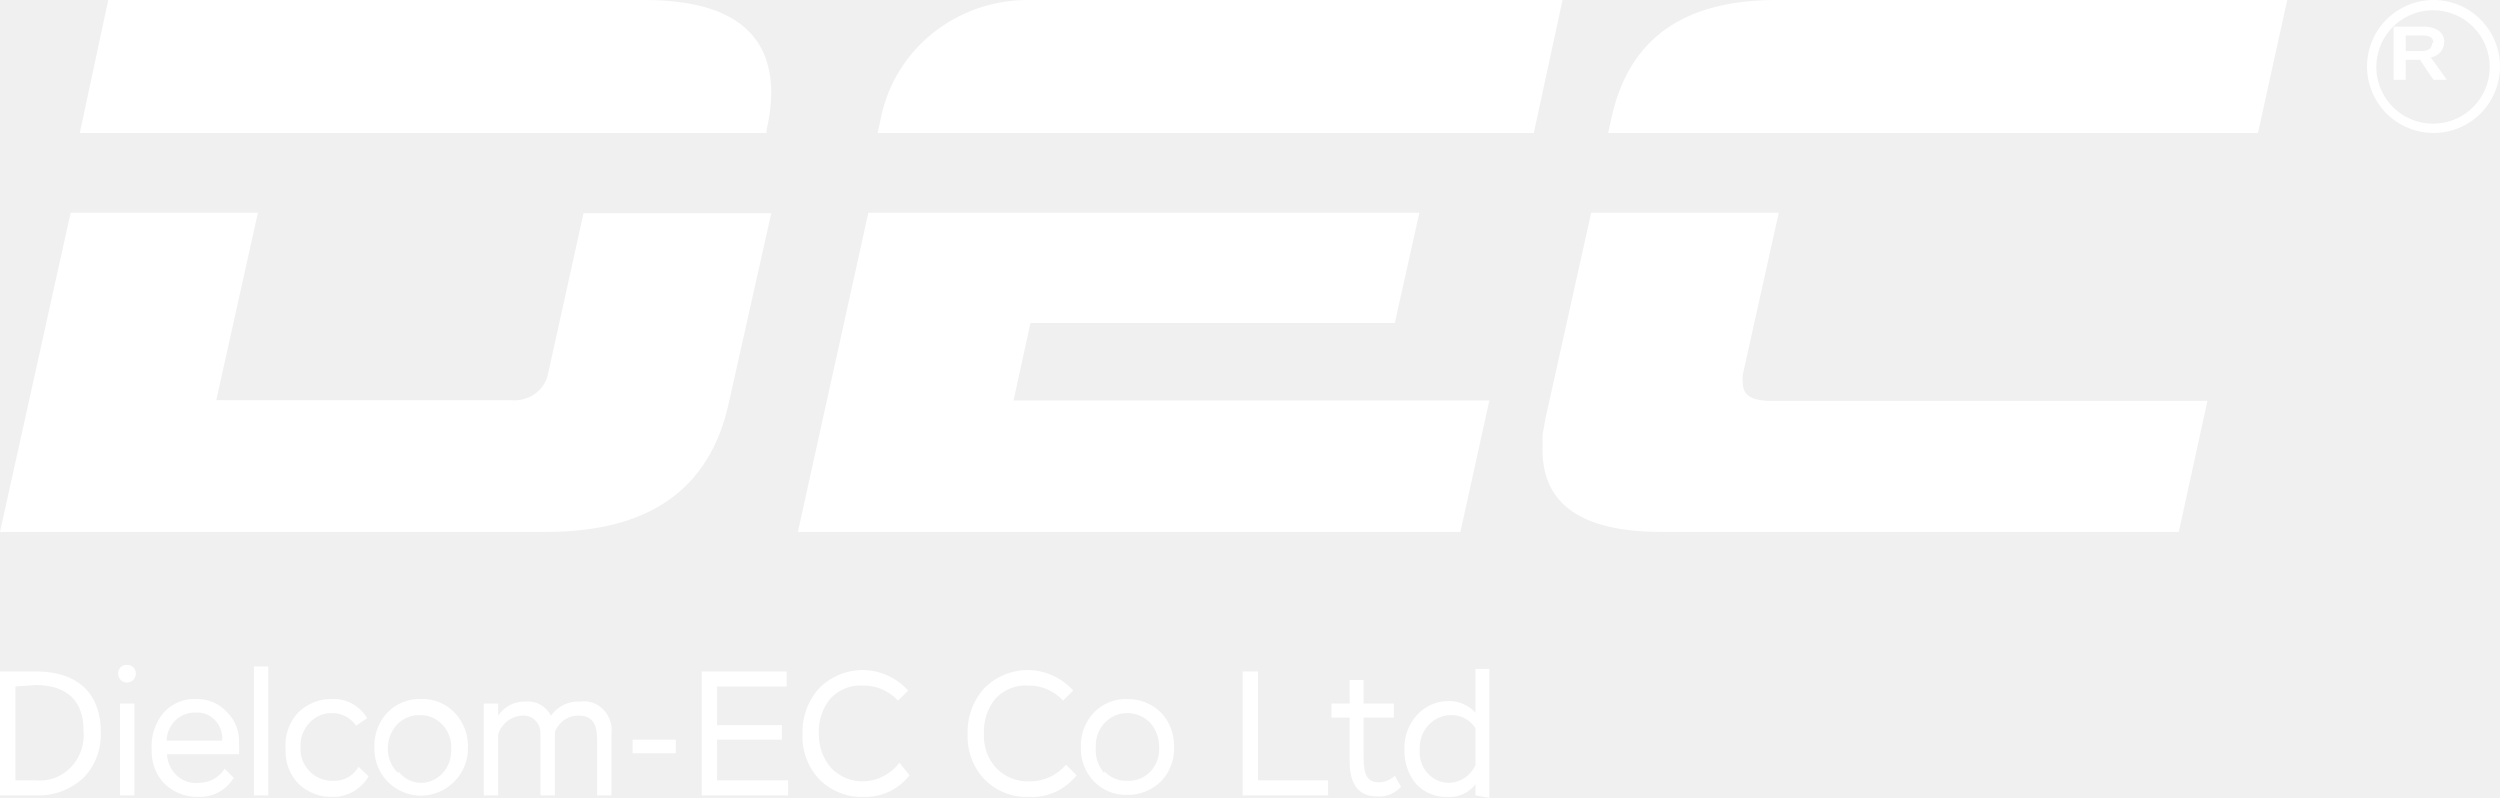
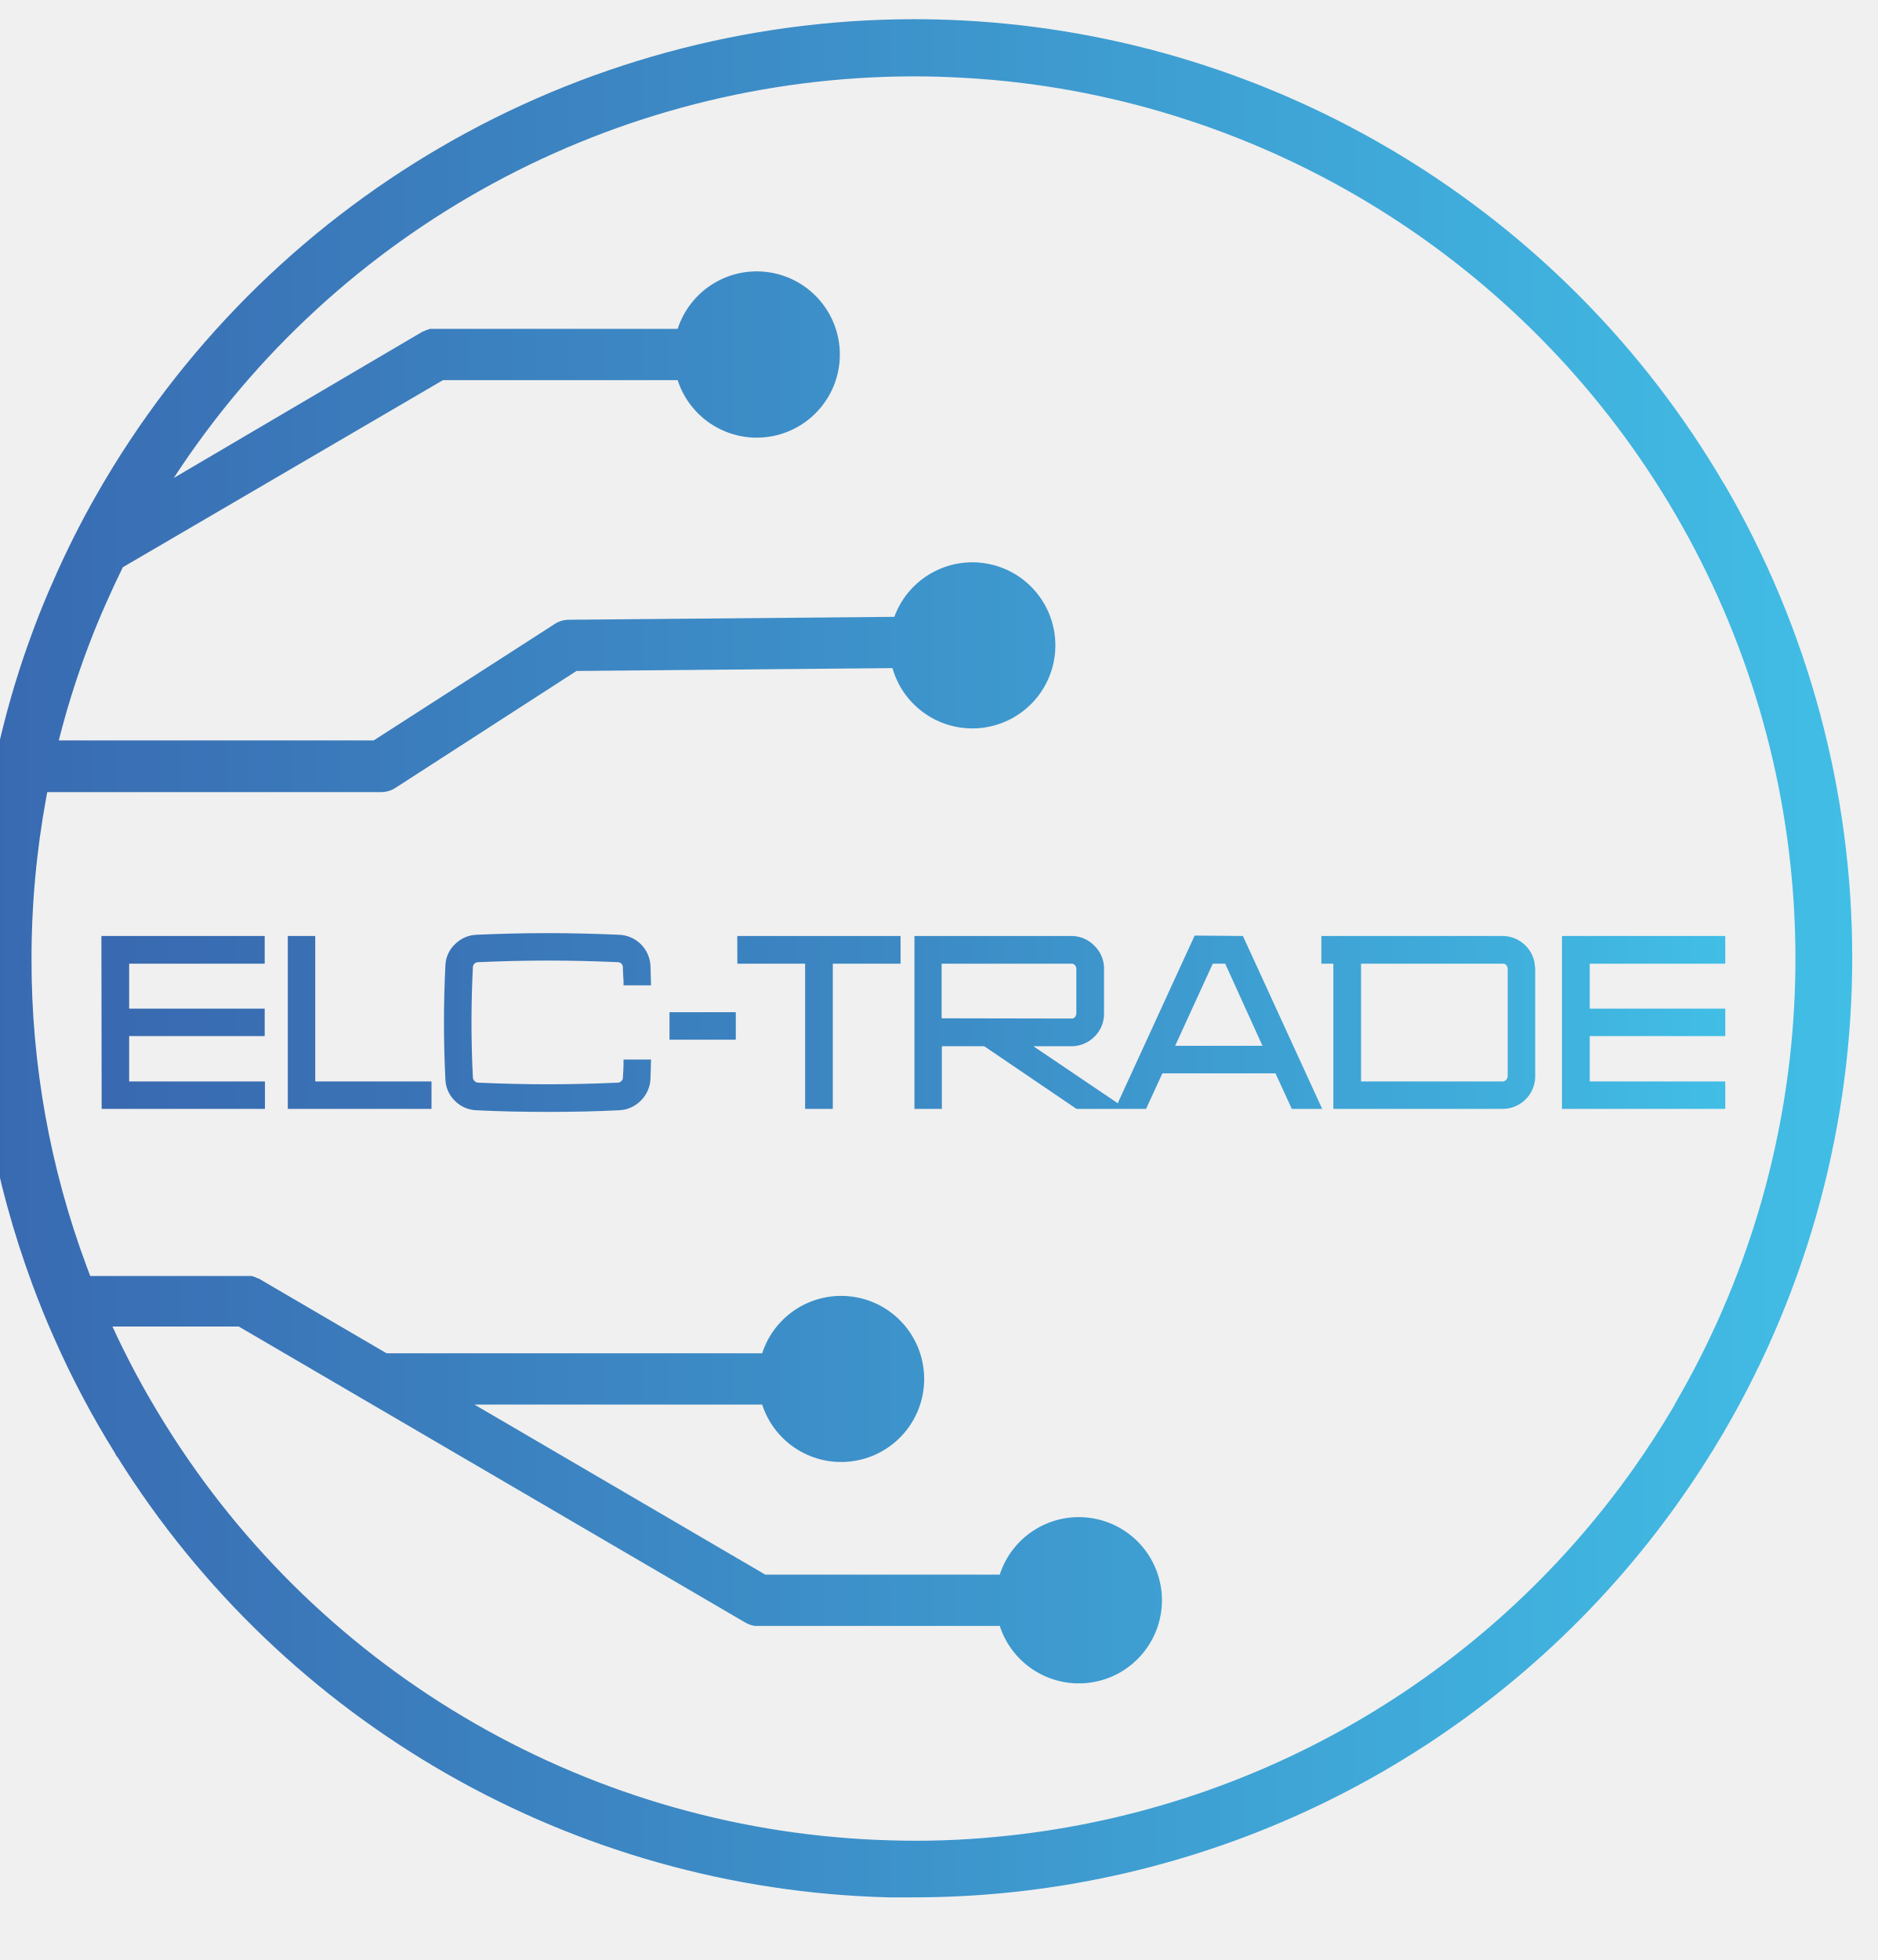
- <svg xmlns="http://www.w3.org/2000/svg" width="94" height="30" viewBox="0 0 94 30" fill="none">
-   <path d="M38.745 12.145H52.444L53.369 8H32.649L30 20H54.911L56 15.058H38.11L38.745 12.145Z" fill="white" />
-   <path d="M39.889 5H57.67L58.752 0H38.554C37.282 0.02 36.054 0.46 35.071 1.247C34.089 2.034 33.409 3.122 33.144 4.333L33 5H39.889ZM68.49 5H84.9L86 0H66.794C63.296 0 61.276 1.456 60.609 4.351L60.465 5H68.49Z" fill="white" />
-   <path d="M65.529 14.38C65.517 14.283 65.517 14.184 65.529 14.086L66.882 8H59.828L58.11 15.729L58 16.352V16.922C58 18.98 59.498 20 62.477 20H81.922L83 15.072H66.443C65.822 15.037 65.529 14.847 65.529 14.38Z" fill="white" />
-   <path d="M9.901 5H28.822V4.895C28.93 4.44 28.989 3.976 29 3.509C29 1.175 27.413 0 24.221 0H4.07L3 5H9.901Z" fill="white" />
-   <path d="M21.941 8.017L20.613 14.026C20.559 14.334 20.384 14.61 20.124 14.8C19.864 14.99 19.538 15.078 19.212 15.048H8.132L9.697 8H2.656L0 20H20.54C24.415 20 26.689 18.39 27.399 15.169L29 8.017H21.941Z" fill="white" />
-   <path d="M91.496 3L90.992 2.249H90.455V3H90V1.002H91.089C91.303 0.988 91.515 1.041 91.691 1.153C91.763 1.206 91.82 1.275 91.857 1.354C91.894 1.432 91.91 1.518 91.902 1.603C91.897 1.735 91.845 1.861 91.756 1.964C91.667 2.067 91.539 2.136 91.398 2.159L92 3H91.496ZM91.496 1.618C91.496 1.423 91.366 1.333 91.089 1.333H90.455V1.919H91.057C91.161 1.923 91.263 1.897 91.35 1.843C91.382 1.814 91.407 1.779 91.424 1.74C91.441 1.702 91.449 1.66 91.447 1.618H91.496Z" fill="white" />
-   <path d="M91.5 5C91.005 5 90.521 4.853 90.109 4.577C89.698 4.302 89.377 3.91 89.189 3.453C89 2.995 88.951 2.491 89.049 2.006C89.147 1.52 89.387 1.075 89.739 0.726C90.09 0.377 90.537 0.14 91.023 0.046C91.509 -0.049 92.012 0.003 92.469 0.195C92.925 0.387 93.314 0.71 93.587 1.124C93.86 1.537 94.003 2.022 94 2.517C93.995 3.177 93.73 3.809 93.262 4.274C92.793 4.739 92.16 5 91.5 5ZM91.5 0.385C91.077 0.381 90.663 0.503 90.31 0.736C89.957 0.968 89.681 1.3 89.517 1.689C89.353 2.079 89.308 2.508 89.388 2.923C89.469 3.338 89.671 3.719 89.968 4.019C90.266 4.319 90.646 4.524 91.06 4.608C91.474 4.692 91.904 4.651 92.295 4.49C92.685 4.329 93.019 4.055 93.255 3.704C93.49 3.353 93.615 2.94 93.615 2.517C93.615 1.955 93.393 1.415 92.997 1.015C92.601 0.616 92.063 0.389 91.5 0.385Z" fill="white" />
-   <path d="M0 29.906V25.247H1.335C3.14 25.247 3.79 26.285 3.79 27.511C3.804 27.827 3.756 28.143 3.647 28.438C3.538 28.733 3.372 29.002 3.158 29.227C2.665 29.692 2.017 29.936 1.354 29.906H0ZM0.578 25.813V29.34H1.335C1.579 29.367 1.825 29.336 2.055 29.251C2.286 29.166 2.495 29.027 2.668 28.847C2.841 28.666 2.973 28.447 3.055 28.206C3.137 27.965 3.166 27.708 3.14 27.454C3.14 26.417 2.581 25.757 1.335 25.757L0.578 25.813ZM4.782 25.002C4.824 25 4.866 25.006 4.905 25.021C4.945 25.036 4.981 25.059 5.011 25.089C5.042 25.119 5.066 25.155 5.082 25.196C5.099 25.236 5.107 25.279 5.107 25.323C5.107 25.413 5.073 25.499 5.012 25.563C4.951 25.627 4.869 25.662 4.782 25.662C4.738 25.665 4.694 25.658 4.653 25.642C4.611 25.626 4.573 25.602 4.541 25.57C4.509 25.538 4.483 25.5 4.466 25.457C4.448 25.415 4.44 25.369 4.44 25.323C4.439 25.277 4.448 25.232 4.466 25.191C4.483 25.149 4.509 25.112 4.542 25.082C4.574 25.051 4.612 25.029 4.654 25.015C4.695 25.001 4.739 24.997 4.782 25.002ZM4.512 29.906V26.454H5.053V29.906H4.512ZM8.789 29.246C8.648 29.474 8.452 29.661 8.221 29.787C7.99 29.912 7.732 29.973 7.471 29.962C6.999 29.98 6.539 29.804 6.19 29.472C6.025 29.304 5.896 29.101 5.812 28.876C5.728 28.652 5.691 28.411 5.703 28.171C5.687 27.921 5.719 27.671 5.796 27.435C5.874 27.199 5.995 26.981 6.154 26.794C6.313 26.618 6.507 26.482 6.722 26.394C6.937 26.306 7.169 26.268 7.399 26.285C7.615 26.28 7.83 26.323 8.029 26.41C8.228 26.498 8.407 26.629 8.554 26.794C8.701 26.942 8.816 27.122 8.89 27.32C8.965 27.518 8.998 27.731 8.987 27.944C8.997 28.082 8.997 28.221 8.987 28.359H6.28C6.287 28.515 6.324 28.667 6.389 28.807C6.455 28.947 6.547 29.072 6.661 29.172C6.774 29.273 6.906 29.349 7.049 29.394C7.192 29.439 7.342 29.453 7.49 29.434C7.678 29.434 7.864 29.387 8.031 29.294C8.197 29.202 8.34 29.069 8.446 28.906L8.789 29.246ZM6.262 27.85H8.356C8.367 27.708 8.348 27.566 8.301 27.433C8.254 27.299 8.18 27.178 8.084 27.078C7.988 26.977 7.872 26.9 7.744 26.851C7.617 26.802 7.481 26.782 7.345 26.794C7.208 26.789 7.071 26.812 6.942 26.863C6.813 26.913 6.695 26.989 6.594 27.087C6.494 27.186 6.413 27.303 6.356 27.434C6.299 27.565 6.267 27.706 6.262 27.85ZM9.547 29.906V25.059H10.088V29.906H9.547ZM13.86 29.189C13.719 29.43 13.519 29.628 13.282 29.764C13.044 29.899 12.777 29.968 12.507 29.962C12.034 29.98 11.575 29.804 11.225 29.472C11.06 29.304 10.932 29.101 10.848 28.876C10.764 28.652 10.726 28.411 10.738 28.171C10.717 27.919 10.748 27.666 10.829 27.429C10.91 27.191 11.039 26.975 11.207 26.794C11.549 26.459 12.002 26.277 12.47 26.285C12.734 26.269 12.997 26.327 13.232 26.453C13.466 26.579 13.665 26.768 13.806 27.001L13.391 27.284C13.286 27.134 13.147 27.012 12.986 26.93C12.826 26.848 12.649 26.807 12.47 26.813C12.316 26.81 12.163 26.841 12.02 26.903C11.877 26.964 11.748 27.056 11.64 27.171C11.526 27.292 11.436 27.437 11.377 27.596C11.318 27.755 11.291 27.925 11.297 28.095C11.289 28.263 11.315 28.431 11.374 28.587C11.434 28.743 11.524 28.884 11.64 29C11.76 29.121 11.901 29.215 12.056 29.276C12.211 29.338 12.377 29.366 12.543 29.359C12.73 29.367 12.916 29.322 13.081 29.229C13.246 29.136 13.384 28.998 13.481 28.831L13.86 29.189ZM14.564 26.794C14.73 26.623 14.928 26.489 15.145 26.402C15.362 26.314 15.595 26.274 15.827 26.285C16.06 26.273 16.293 26.313 16.51 26.4C16.728 26.488 16.925 26.622 17.091 26.794C17.255 26.963 17.385 27.166 17.472 27.39C17.559 27.614 17.601 27.854 17.596 28.095C17.601 28.334 17.558 28.571 17.471 28.791C17.384 29.012 17.255 29.212 17.091 29.378C16.753 29.723 16.3 29.917 15.827 29.917C15.355 29.917 14.901 29.723 14.564 29.378C14.402 29.211 14.275 29.011 14.192 28.79C14.108 28.569 14.069 28.332 14.077 28.095C14.068 27.855 14.107 27.616 14.191 27.392C14.275 27.168 14.402 26.964 14.564 26.794ZM14.979 29C15.075 29.127 15.195 29.231 15.332 29.306C15.469 29.38 15.619 29.424 15.773 29.434C15.934 29.442 16.094 29.414 16.243 29.352C16.392 29.29 16.527 29.196 16.639 29.076C16.749 28.956 16.835 28.814 16.891 28.658C16.947 28.503 16.972 28.337 16.964 28.171C16.974 28.003 16.951 27.834 16.895 27.677C16.839 27.519 16.753 27.375 16.64 27.254C16.528 27.133 16.393 27.038 16.244 26.975C16.094 26.912 15.934 26.883 15.773 26.888C15.616 26.886 15.46 26.916 15.314 26.977C15.168 27.039 15.036 27.13 14.925 27.247C14.812 27.369 14.723 27.514 14.665 27.673C14.606 27.831 14.578 28 14.582 28.171C14.584 28.342 14.62 28.511 14.689 28.667C14.757 28.823 14.856 28.962 14.979 29.076V29ZM22.992 29.906H22.451V27.775C22.451 27.19 22.234 26.907 21.765 26.907C21.571 26.901 21.381 26.957 21.219 27.069C21.058 27.18 20.933 27.341 20.862 27.529V29.906H20.321V27.605C20.326 27.51 20.312 27.415 20.28 27.327C20.247 27.238 20.196 27.158 20.131 27.092C20.066 27.025 19.988 26.975 19.902 26.943C19.817 26.911 19.726 26.899 19.635 26.907C19.435 26.915 19.242 26.985 19.081 27.11C18.919 27.234 18.798 27.407 18.733 27.605V29.906H18.191V26.454H18.733V26.907C18.846 26.738 18.998 26.602 19.174 26.51C19.351 26.418 19.546 26.373 19.744 26.379C19.938 26.357 20.134 26.395 20.307 26.489C20.48 26.583 20.623 26.729 20.718 26.907C20.843 26.733 21.007 26.593 21.196 26.501C21.385 26.409 21.593 26.367 21.801 26.379C21.961 26.354 22.125 26.369 22.279 26.421C22.433 26.474 22.573 26.563 22.689 26.682C22.804 26.8 22.892 26.946 22.944 27.106C22.997 27.266 23.013 27.437 22.992 27.605V29.906ZM23.786 28.322V27.812H25.41V28.322H23.786ZM26.385 29.906V25.247H29.579V25.813H26.962V27.265H29.399V27.812H26.962V29.34H29.633V29.906H26.385ZM34.199 29.151C33.992 29.415 33.73 29.625 33.432 29.765C33.135 29.906 32.811 29.973 32.485 29.962C32.177 29.977 31.869 29.926 31.581 29.812C31.292 29.699 31.029 29.525 30.806 29.302C30.593 29.078 30.427 28.809 30.318 28.514C30.209 28.218 30.16 27.902 30.175 27.586C30.166 27.27 30.217 26.956 30.325 26.661C30.434 26.367 30.597 26.098 30.806 25.87C31.261 25.42 31.868 25.178 32.494 25.195C33.12 25.213 33.714 25.489 34.145 25.964L33.766 26.341C33.595 26.159 33.389 26.014 33.163 25.917C32.937 25.82 32.693 25.771 32.449 25.776C32.222 25.761 31.996 25.797 31.784 25.882C31.573 25.966 31.381 26.097 31.221 26.266C30.921 26.632 30.766 27.104 30.788 27.586C30.78 28.066 30.948 28.532 31.258 28.887C31.425 29.055 31.623 29.185 31.84 29.269C32.058 29.354 32.289 29.39 32.521 29.378C32.772 29.362 33.017 29.292 33.241 29.172C33.465 29.052 33.662 28.884 33.82 28.68L34.199 29.151ZM40.48 29.151C40.261 29.426 39.984 29.642 39.67 29.783C39.357 29.924 39.016 29.985 38.675 29.962C38.37 29.975 38.065 29.924 37.78 29.81C37.495 29.697 37.234 29.524 37.014 29.302C36.801 29.078 36.635 28.809 36.526 28.514C36.417 28.218 36.368 27.902 36.383 27.586C36.374 27.27 36.425 26.956 36.533 26.661C36.642 26.367 36.805 26.098 37.014 25.87C37.469 25.42 38.077 25.178 38.703 25.195C39.328 25.213 39.922 25.489 40.353 25.964L39.974 26.341C39.803 26.159 39.598 26.014 39.371 25.917C39.145 25.82 38.902 25.771 38.657 25.776C38.431 25.761 38.204 25.797 37.992 25.882C37.781 25.966 37.589 26.097 37.43 26.266C37.129 26.632 36.974 27.104 36.996 27.586C36.983 27.825 37.019 28.064 37.099 28.288C37.18 28.513 37.305 28.717 37.466 28.887C37.63 29.053 37.826 29.183 38.04 29.267C38.254 29.351 38.482 29.389 38.711 29.378C38.969 29.382 39.225 29.329 39.461 29.222C39.698 29.114 39.91 28.955 40.083 28.755L40.48 29.151ZM41.129 26.794C41.295 26.623 41.493 26.489 41.71 26.402C41.928 26.314 42.16 26.274 42.392 26.285C42.861 26.277 43.314 26.459 43.656 26.794C43.818 26.964 43.945 27.168 44.029 27.392C44.113 27.616 44.151 27.855 44.143 28.095C44.151 28.332 44.112 28.569 44.028 28.79C43.944 29.011 43.818 29.211 43.656 29.378C43.314 29.712 42.861 29.895 42.392 29.887C42.16 29.897 41.928 29.857 41.71 29.77C41.493 29.682 41.295 29.549 41.129 29.378C40.968 29.211 40.841 29.011 40.757 28.79C40.673 28.569 40.634 28.332 40.642 28.095C40.633 27.855 40.672 27.616 40.756 27.392C40.84 27.168 40.967 26.964 41.129 26.794ZM41.526 29C41.638 29.121 41.773 29.215 41.923 29.277C42.072 29.338 42.232 29.366 42.392 29.359C42.553 29.367 42.712 29.34 42.862 29.279C43.011 29.218 43.147 29.125 43.259 29.006C43.371 28.887 43.459 28.744 43.514 28.587C43.57 28.43 43.594 28.262 43.584 28.095C43.589 27.752 43.465 27.421 43.241 27.171C43.014 26.94 42.709 26.811 42.392 26.813C42.235 26.81 42.079 26.84 41.934 26.902C41.788 26.963 41.656 27.055 41.544 27.171C41.428 27.291 41.337 27.435 41.278 27.595C41.219 27.754 41.193 27.925 41.201 28.095C41.187 28.273 41.209 28.453 41.265 28.621C41.321 28.79 41.41 28.945 41.526 29.076V29ZM46.724 29.906V25.247H47.301V29.34H49.936V29.906H46.724ZM50.062 26.983V26.454H50.748V25.568H51.272V26.454H52.409V26.983H51.272V28.491C51.272 29.17 51.434 29.415 51.849 29.415C52.069 29.411 52.281 29.324 52.445 29.17L52.679 29.585C52.561 29.713 52.417 29.811 52.258 29.873C52.099 29.936 51.928 29.959 51.759 29.943C51.091 29.943 50.748 29.491 50.748 28.642V26.983H50.062ZM55.477 29.906V29.491C55.353 29.649 55.196 29.775 55.017 29.857C54.838 29.939 54.643 29.975 54.448 29.962C54.229 29.975 54.01 29.94 53.805 29.858C53.599 29.777 53.413 29.652 53.257 29.491C52.954 29.133 52.793 28.667 52.806 28.189C52.796 27.946 52.834 27.703 52.918 27.476C53.002 27.249 53.129 27.043 53.293 26.869C53.448 26.704 53.633 26.574 53.838 26.486C54.043 26.399 54.263 26.356 54.484 26.36C54.669 26.359 54.852 26.396 55.023 26.471C55.193 26.546 55.348 26.655 55.477 26.794V25.153H56V30L55.477 29.906ZM55.477 28.774V27.378C55.376 27.222 55.238 27.095 55.077 27.009C54.916 26.923 54.737 26.882 54.556 26.888C54.398 26.888 54.24 26.922 54.094 26.987C53.949 27.052 53.817 27.147 53.707 27.267C53.597 27.387 53.512 27.529 53.456 27.684C53.401 27.839 53.376 28.005 53.383 28.171C53.368 28.334 53.386 28.499 53.436 28.655C53.487 28.811 53.569 28.953 53.677 29.073C53.784 29.192 53.915 29.287 54.061 29.349C54.206 29.411 54.363 29.44 54.52 29.434C54.721 29.423 54.916 29.355 55.084 29.239C55.252 29.123 55.387 28.963 55.477 28.774Z" fill="white" />
+ <svg xmlns="http://www.w3.org/2000/svg" id="Layer_1" data-name="Layer 1" viewBox="45 60 230 240">
+   <defs>
+     <style>.cls-1{fill:url(#linear-gradient);}.cls-2{fill:url(#linear-gradient-2);}</style>
+     <linearGradient id="linear-gradient" x1="41.86" y1="177.37" x2="271.9" y2="177.37" gradientUnits="userSpaceOnUse">
+       <stop offset="0.01" stop-color="#396ab1" />
+       <stop offset="1" stop-color="#41bee6" />
+     </linearGradient>
+     <linearGradient id="linear-gradient-2" x1="57.45" y1="185.21" x2="256.31" y2="185.21" gradientUnits="userSpaceOnUse">
+       <stop offset="0.01" stop-color="#396ab1" />
+       <stop offset="0.2" stop-color="#3a73b6" />
+       <stop offset="0.5" stop-color="#3c8ac5" />
+       <stop offset="0.88" stop-color="#40b0dd" />
+       <stop offset="1" stop-color="#41bee6" />
+     </linearGradient>
+   </defs>
+   <path class="cls-1" d="M256.13,119.21A115,115,0,0,0,162.85,62.5c-2-.1-4-.15-6-.15a115.34,115.34,0,0,0-100,58.18,110.71,110.71,0,0,0-5.33,10.61c-.82,1.85-1.55,3.62-2.22,5.4l-.35.94a109.82,109.82,0,0,0-3.77,12.33c-.53,2.1-1,4.28-1.41,6.49a115.66,115.66,0,0,0-1.93,21.07,114.34,114.34,0,0,0,7.16,40c.8,2.17,1.69,4.36,2.64,6.49a112.23,112.23,0,0,0,7.43,14.05l.2.39.12.12a114.83,114.83,0,0,0,94.45,53.91c1,0,2,0,3,0,3.66,0,7.28-.17,10.75-.5a114.85,114.85,0,0,0,83.07-48c1.88-2.64,3.71-5.47,5.43-8.4a115.13,115.13,0,0,0,0-116.32Zm-6,112.78c-1.62,2.75-3.33,5.4-5.09,7.88a107.9,107.9,0,0,1-78,45.05,101.29,101.29,0,0,1-12.92.43,108,108,0,0,1-88.92-51l-.21-.34h0a106.4,106.4,0,0,1-6.22-11.58H74.24l62.06,36.26a3.12,3.12,0,0,0,.49.23,1.4,1.4,0,0,0,.29.09,2.33,2.33,0,0,0,.38.08,3.11,3.11,0,0,0,.43,0h29.56a10.18,10.18,0,1,0,0-6.28H138.73l-35.62-20.82h35.24a10.17,10.17,0,1,0,0-6.28h-46l-15.69-9.17-.08,0a2.87,2.87,0,0,0-.57-.24l-.23-.06-.16,0-.25,0H56.05c-.16-.41-.31-.81-.46-1.22a107.34,107.34,0,0,1-6.73-37.6,108.84,108.84,0,0,1,1.81-19.8l.12-.63H91.71a3.21,3.21,0,0,0,1.7-.5l22.2-14.33,38.7-.35a10.17,10.17,0,1,0,.23-6.28l-39.9.36a3.11,3.11,0,0,0-1.67.5L90.78,150.66H52.2c.87-3.44,1.91-6.82,3.1-10.11l.52-1.4c.64-1.7,1.33-3.4,2.13-5.19q1-2.27,2.09-4.5l39.21-22.91H128a10.18,10.18,0,1,0,0-6.28H98.39l-.31,0a.91.91,0,0,0-.23,0,.51.51,0,0,0-.17,0,1.21,1.21,0,0,0-.25.08,1.81,1.81,0,0,0-.52.22l-.09,0L66.28,118.53a108.35,108.35,0,0,1,90.6-49.18c1.86,0,3.74.05,5.61.15A106.75,106.75,0,0,1,178,71.42,108.06,108.06,0,0,1,250.09,232Z" />
+   <path class="cls-2" d="M127,183.94h8.12v3.37H127ZM57.45,195.78h20v-3.36H60.82v-5.55h16.6v-3.36H60.82V178h16.6v-3.39h-20Zm26.16-21.17H80.25v21.17h17.6v-3.36H83.61ZM103.12,178a.54.54,0,0,1,.41-.18c2.93-.13,5.81-.2,8.57-.2s5.66.07,8.62.2a.62.62,0,0,1,.57.6c0,.58.06,1.15.08,1.75v.48h3.37l-.07-2.4a4,4,0,0,0-3.85-3.79c-3-.13-5.92-.2-8.73-.2s-5.75.07-8.72.2a3.94,3.94,0,0,0-2.65,1.16,3.77,3.77,0,0,0-1.17,2.64c-.23,4.6-.23,9.27,0,13.87a3.82,3.82,0,0,0,1.16,2.66,3.89,3.89,0,0,0,2.65,1.16c2.81.14,5.66.2,8.73.2s5.92-.06,8.73-.2a3.93,3.93,0,0,0,2.65-1.16,4,4,0,0,0,1.2-2.66l.07-2.39h-3.37v.48c0,.59-.05,1.18-.08,1.75v0a.55.55,0,0,1-.18.4.6.6,0,0,1-.41.2c-2.94.13-5.84.2-8.6.2s-5.64-.07-8.56-.2a.65.65,0,0,1-.43-.21.61.61,0,0,1-.19-.41,132.94,132.94,0,0,1,0-13.54A.58.58,0,0,1,103.12,178Zm153.19,0v-3.39h-20v21.17h20v-3.36h-16.6v-5.55h16.6v-3.36h-16.6V178Zm-23.28.43v13.51a4,4,0,0,1-3.83,3.84H208.31V178h-1.47v-3.39h22.34a4,4,0,0,1,2.67,1.18A3.87,3.87,0,0,1,233,178.43Zm-3.37.13a.75.75,0,0,0-.2-.41.5.5,0,0,0-.39-.15H211.7v14.42h17.37a.62.62,0,0,0,.4-.19.74.74,0,0,0,.19-.43Zm-32.43-3.95,9.71,21.17h-3.72l-2-4.35H187.37l-2,4.35h-8.51l-.13-.08-11.18-7.59h-5.19v7.67H157V174.61h19.38a3.94,3.94,0,0,1,2.67,1.2,3.9,3.9,0,0,1,1.17,2.65v5.81a3.91,3.91,0,0,1-1.17,2.67,4,4,0,0,1-2.64,1.17h-4.84l10.36,7,0-.09,9.39-20.46Zm-21,10.11a.5.5,0,0,0,.4-.15.74.74,0,0,0,.2-.44v-5.57a.75.75,0,0,0-.2-.41.52.52,0,0,0-.4-.15h-15.9v6.69Zm23.4,3.34L195.06,178h-1.52l-4.61,10.06ZM135.31,178h8.3v17.78H147V178h8.3v-3.39h-20Z" />
</svg>
